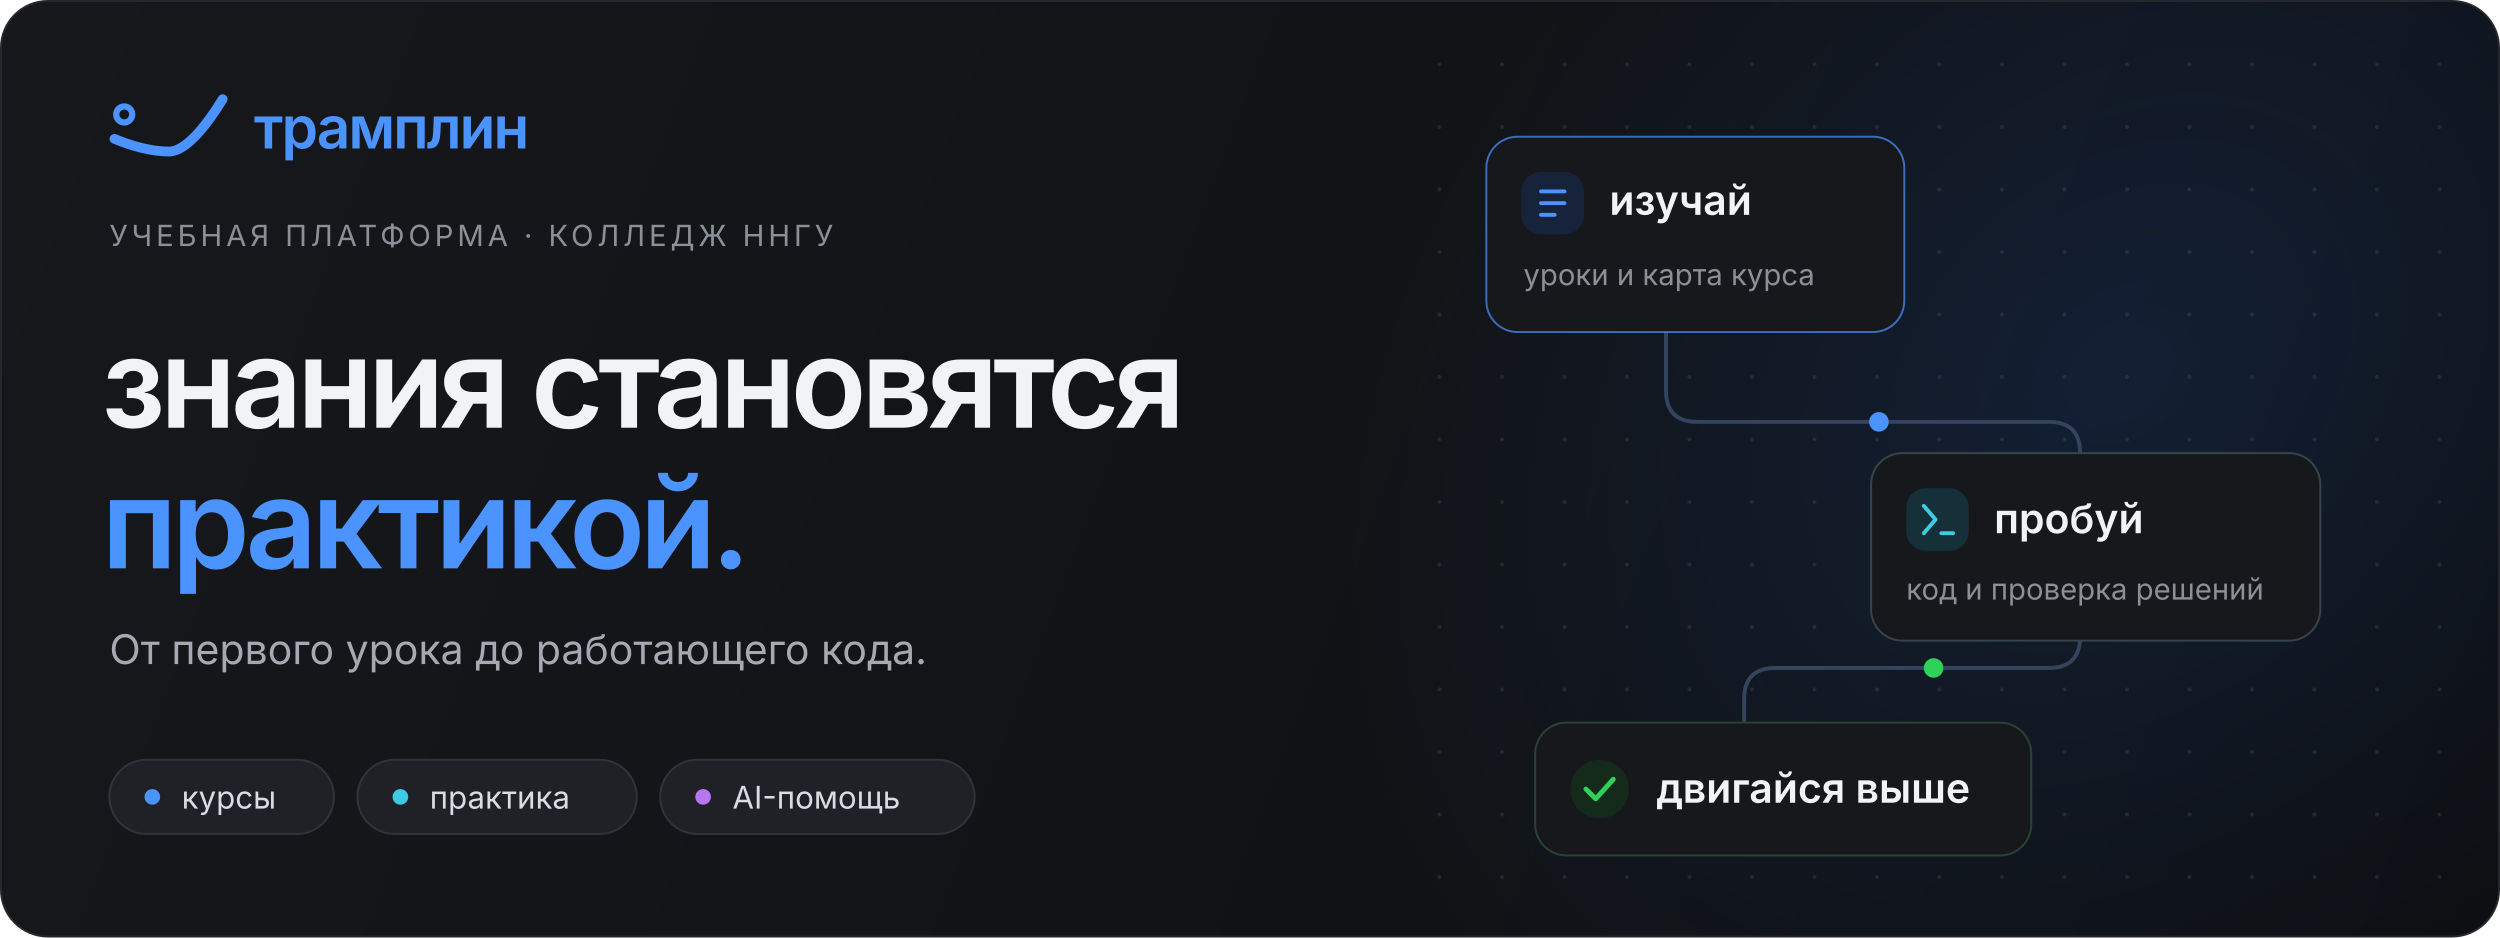
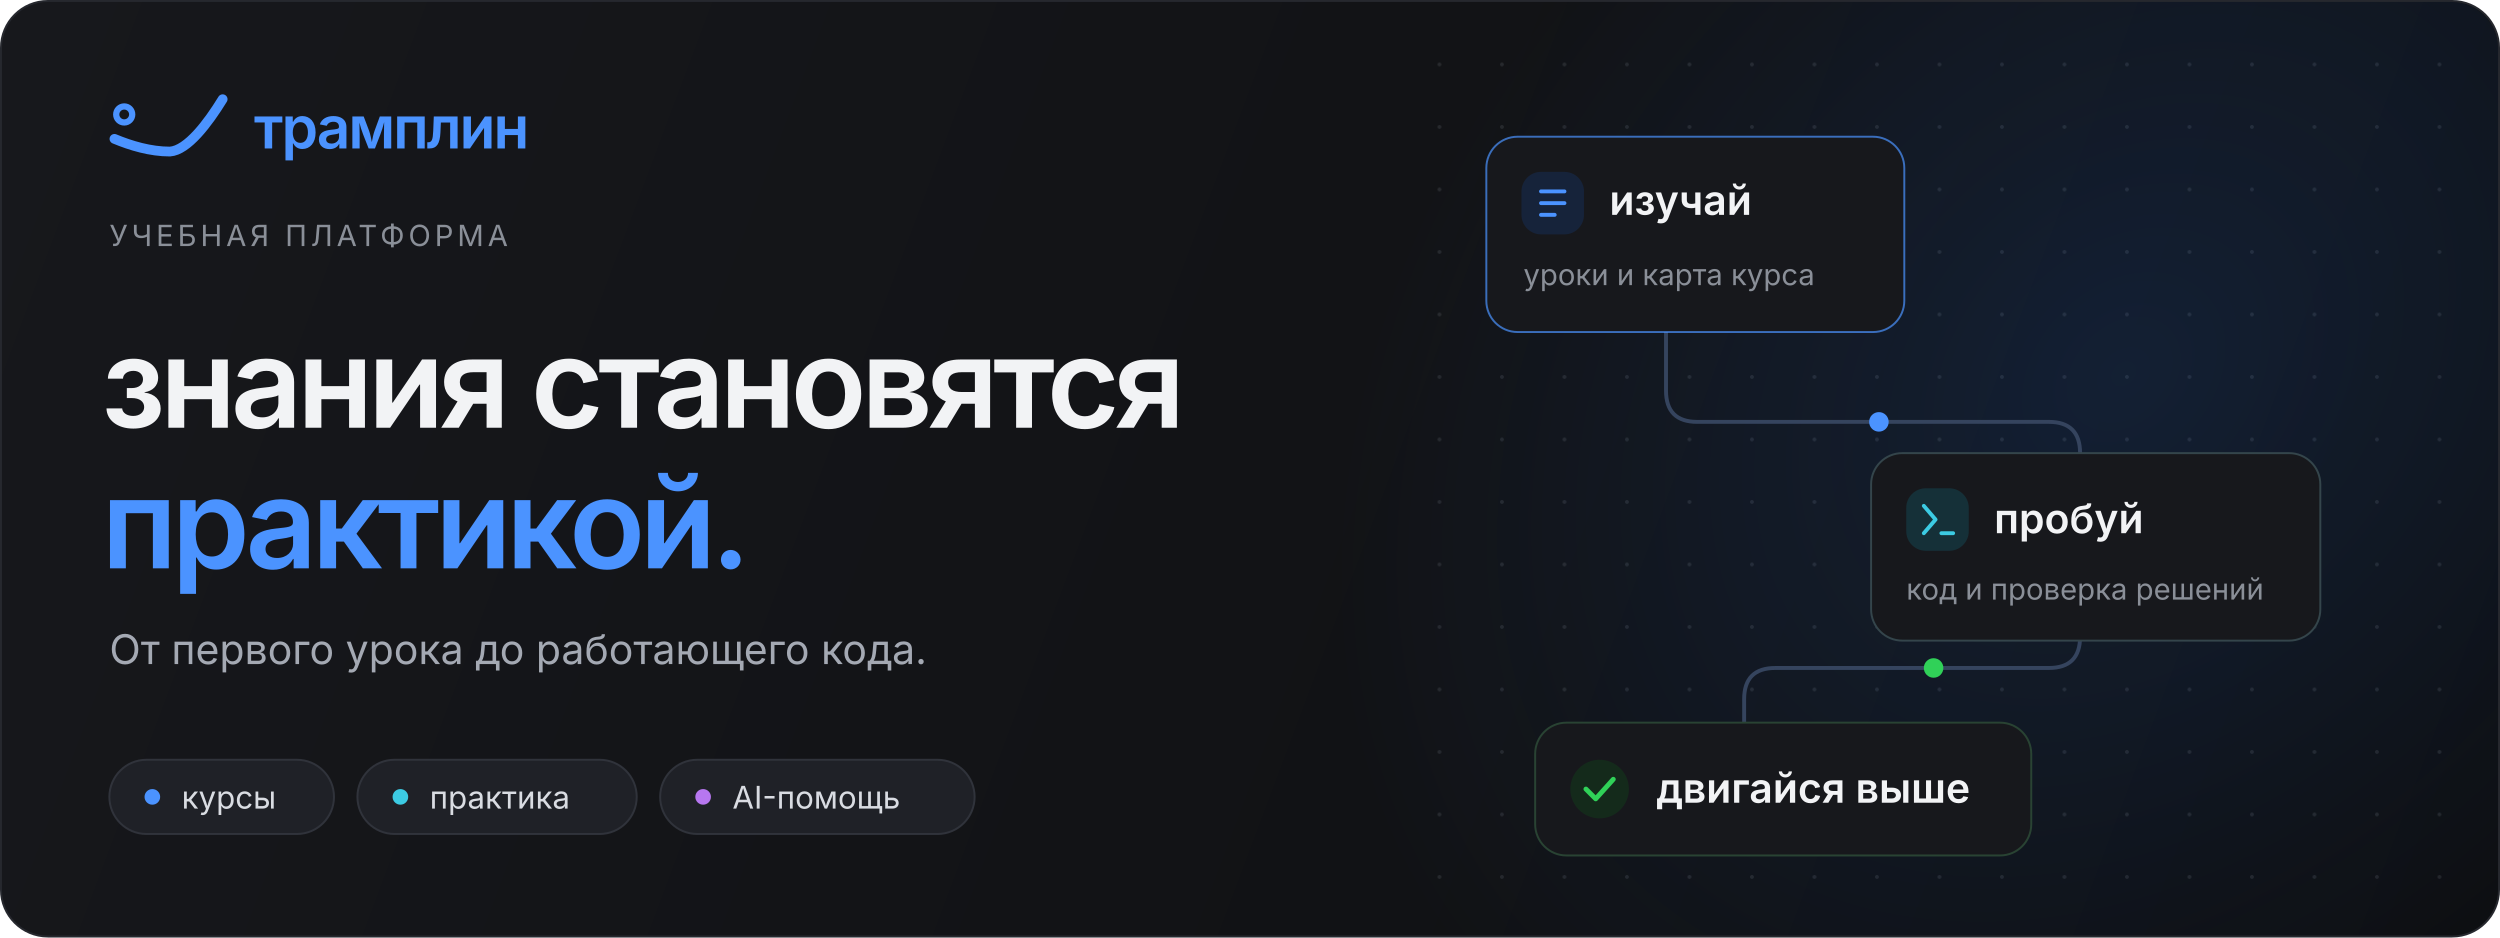
<svg xmlns="http://www.w3.org/2000/svg" width="1280" height="480" viewBox="0 0 1280 480" fill="none" role="img" aria-labelledby="title desc">
  <defs>
    <linearGradient id="background" x1="0" y1="0" x2="1280" y2="480" gradientUnits="userSpaceOnUse">
      <stop stop-color="#17181c" />
      <stop offset="1" stop-color="#0d0e10" />
    </linearGradient>
    <radialGradient id="glow" cx="0" cy="0" r="1" gradientTransform="translate(1090 190) rotate(135) scale(460 350)" gradientUnits="userSpaceOnUse">
      <stop stop-color="#2b7fff" stop-opacity=".14" />
      <stop offset="1" stop-color="#2b7fff" stop-opacity="0" />
    </radialGradient>
    <pattern id="grid" width="32" height="32" patternUnits="userSpaceOnUse">
      <circle cx="1" cy="1" r="1" fill="#8a8f98" opacity=".17" />
    </pattern>
  </defs>
  <rect x=".5" y=".5" width="1279" height="479" rx="24" fill="url(#background)" stroke="#26282e" />
  <rect x="720" y="24" width="536" height="432" rx="20" fill="url(#grid)" />
  <rect x="1" y="1" width="1278" height="478" rx="24" fill="url(#glow)" />
  <g transform="translate(56 48)" stroke="#4b93ff">
    <path d="M2.6 23.1C11 26.6 21 29.6 31 29.6C40 29 50.5 15 58 2.8" stroke-width="5" stroke-linecap="round" />
    <circle cx="7.6" cy="10.6" r="4.1" stroke-width="3.2" />
  </g>
  <g font-family="Inter, Arial, sans-serif">
    <text x="130" y="76" fill="#4b93ff" font-size="30" font-weight="600" letter-spacing="-1">трамплин</text>
-     <text x="56" y="126" fill="#8a8f98" font-size="15" letter-spacing="2">УЧЕБНАЯ ПЛАТФОРМА · КОЛЛЕДЖ ННГУ</text>
+     <text x="56" y="126" fill="#8a8f98" font-size="15" letter-spacing="2">УЧЕБНАЯ ПЛАТФОРМА</text>
    <text x="52" y="219" fill="#f2f3f5" font-size="64" font-weight="600" letter-spacing="-2.8">знания становятся</text>
    <text x="52" y="291" fill="#4b93ff" font-size="64" font-weight="600" letter-spacing="-2.8">практикой.</text>
    <text x="56" y="340" fill="#a4a9b3" font-size="21">От первого урока до работающего кода.</text>
    <rect x="56" y="389" width="115" height="38" rx="19" fill="#1f2127" stroke="#30333b" />
    <circle cx="78" cy="408" r="4" fill="#4b93ff" />
    <text x="93" y="414" fill="#d9dce2" font-size="16">курсы</text>
    <rect x="183" y="389" width="143" height="38" rx="19" fill="#1f2127" stroke="#30333b" />
    <circle cx="205" cy="408" r="4" fill="#3ccbe3" />
    <text x="220" y="414" fill="#d9dce2" font-size="16">практика</text>
    <rect x="338" y="389" width="161" height="38" rx="19" fill="#1f2127" stroke="#30333b" />
    <circle cx="360" cy="408" r="4" fill="#b777f0" />
    <text x="375" y="414" fill="#d9dce2" font-size="16">AI-помощь</text>
    <path d="M853 160V200Q853 216 869 216H1049Q1065 216 1065 232V266" stroke="#35445e" stroke-width="2" />
    <path d="M1065 266V326Q1065 342 1049 342H909Q893 342 893 358V382" stroke="#35445e" stroke-width="2" />
    <circle cx="962" cy="216" r="5" fill="#4b93ff" />
    <circle cx="990" cy="342" r="5" fill="#30d158" />
    <rect x="761" y="70" width="214" height="100" rx="16" fill="#17181c" stroke="#4b93ff" stroke-opacity=".7" />
    <rect x="779" y="88" width="32" height="32" rx="10" fill="#16233a" />
    <path d="M789 98H801M789 104H801M789 110H796" stroke="#4b93ff" stroke-width="2" stroke-linecap="round" />
    <text x="824" y="110" fill="#f2f3f5" font-size="21" font-weight="600">изучай</text>
    <text x="780" y="146" fill="#8a8f98" font-size="15">уроки и карта курса</text>
    <rect x="958" y="232" width="230" height="96" rx="16" fill="#17181c" stroke="#34454b" />
    <rect x="976" y="250" width="32" height="32" rx="10" fill="#153038" />
    <path d="M985 259L991 266L985 273M994 273H1000" stroke="#3ccbe3" stroke-width="2" stroke-linecap="round" stroke-linejoin="round" />
    <text x="1021" y="273" fill="#f2f3f5" font-size="21" font-weight="600">пробуй</text>
    <text x="976" y="307" fill="#8a8f98" font-size="15">код и проверка решений</text>
    <rect x="786" y="370" width="254" height="68" rx="16" fill="#17181c" stroke="#294333" />
    <circle cx="819" cy="404" r="15" fill="#142a1b" />
    <path d="M812 404L817 409L826 399" stroke="#30d158" stroke-width="2.5" stroke-linecap="round" stroke-linejoin="round" />
    <text x="848" y="411" fill="#f2f3f5" font-size="21" font-weight="600">двигайся выше</text>
  </g>
</svg>
